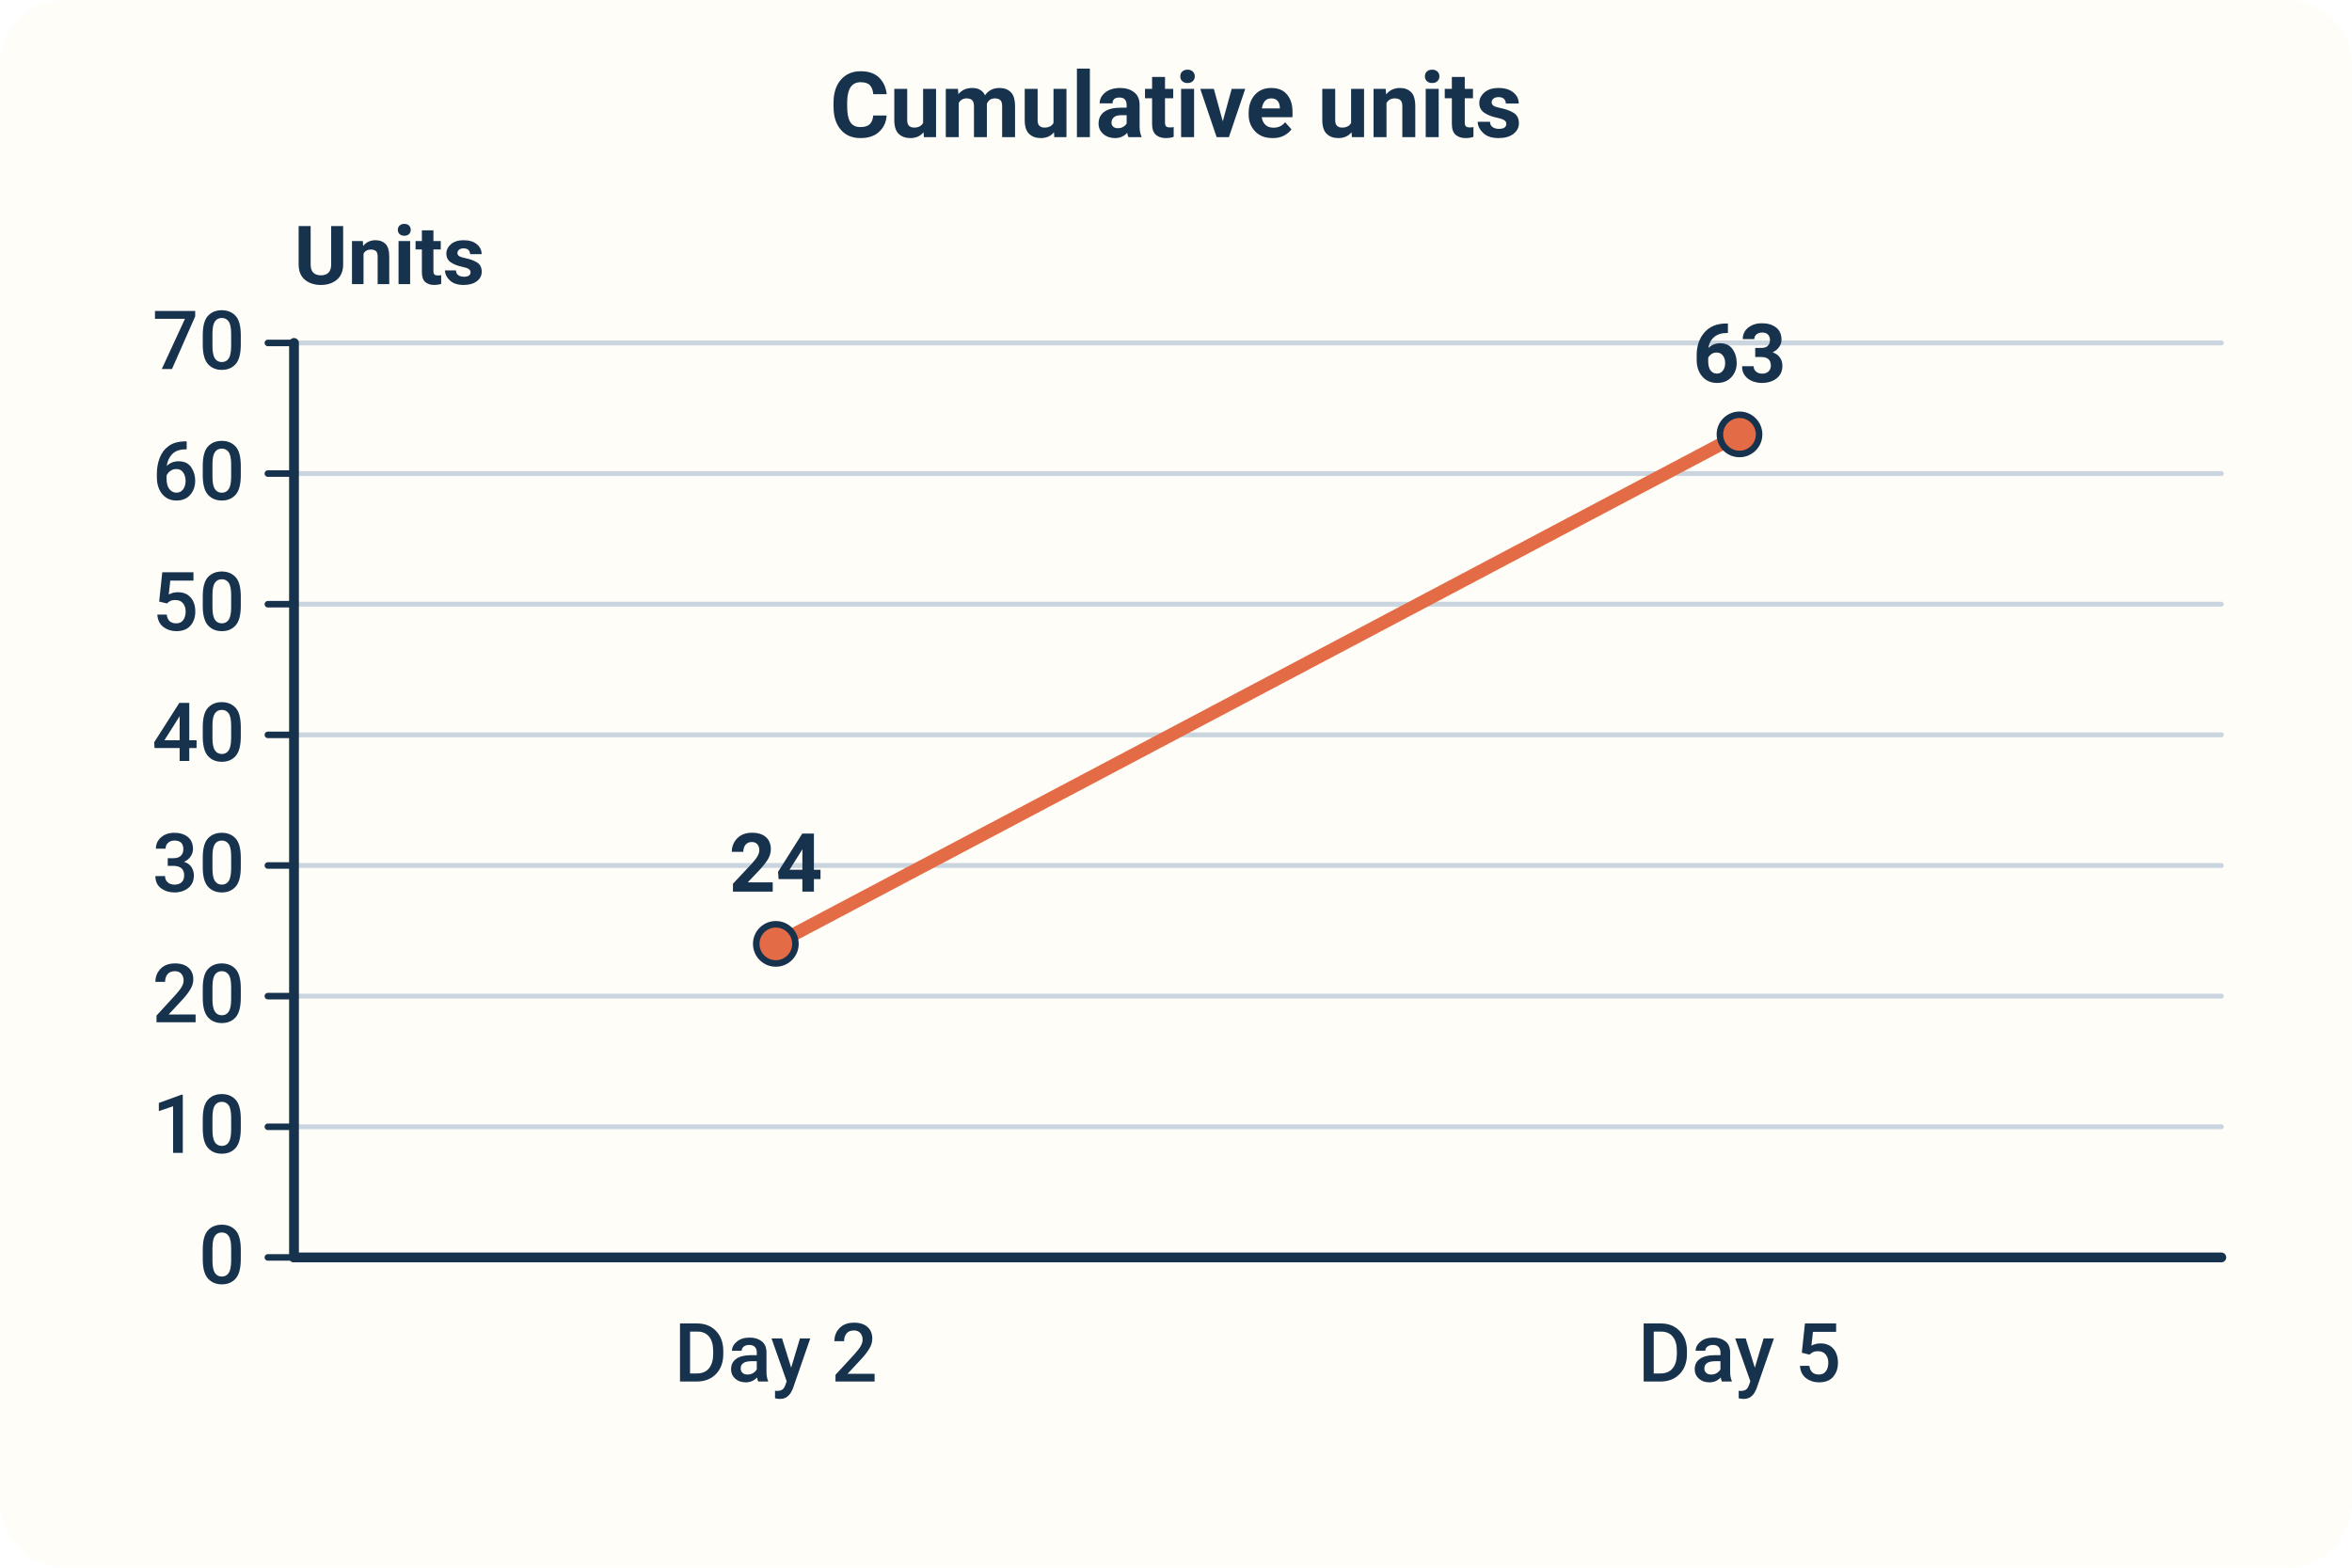
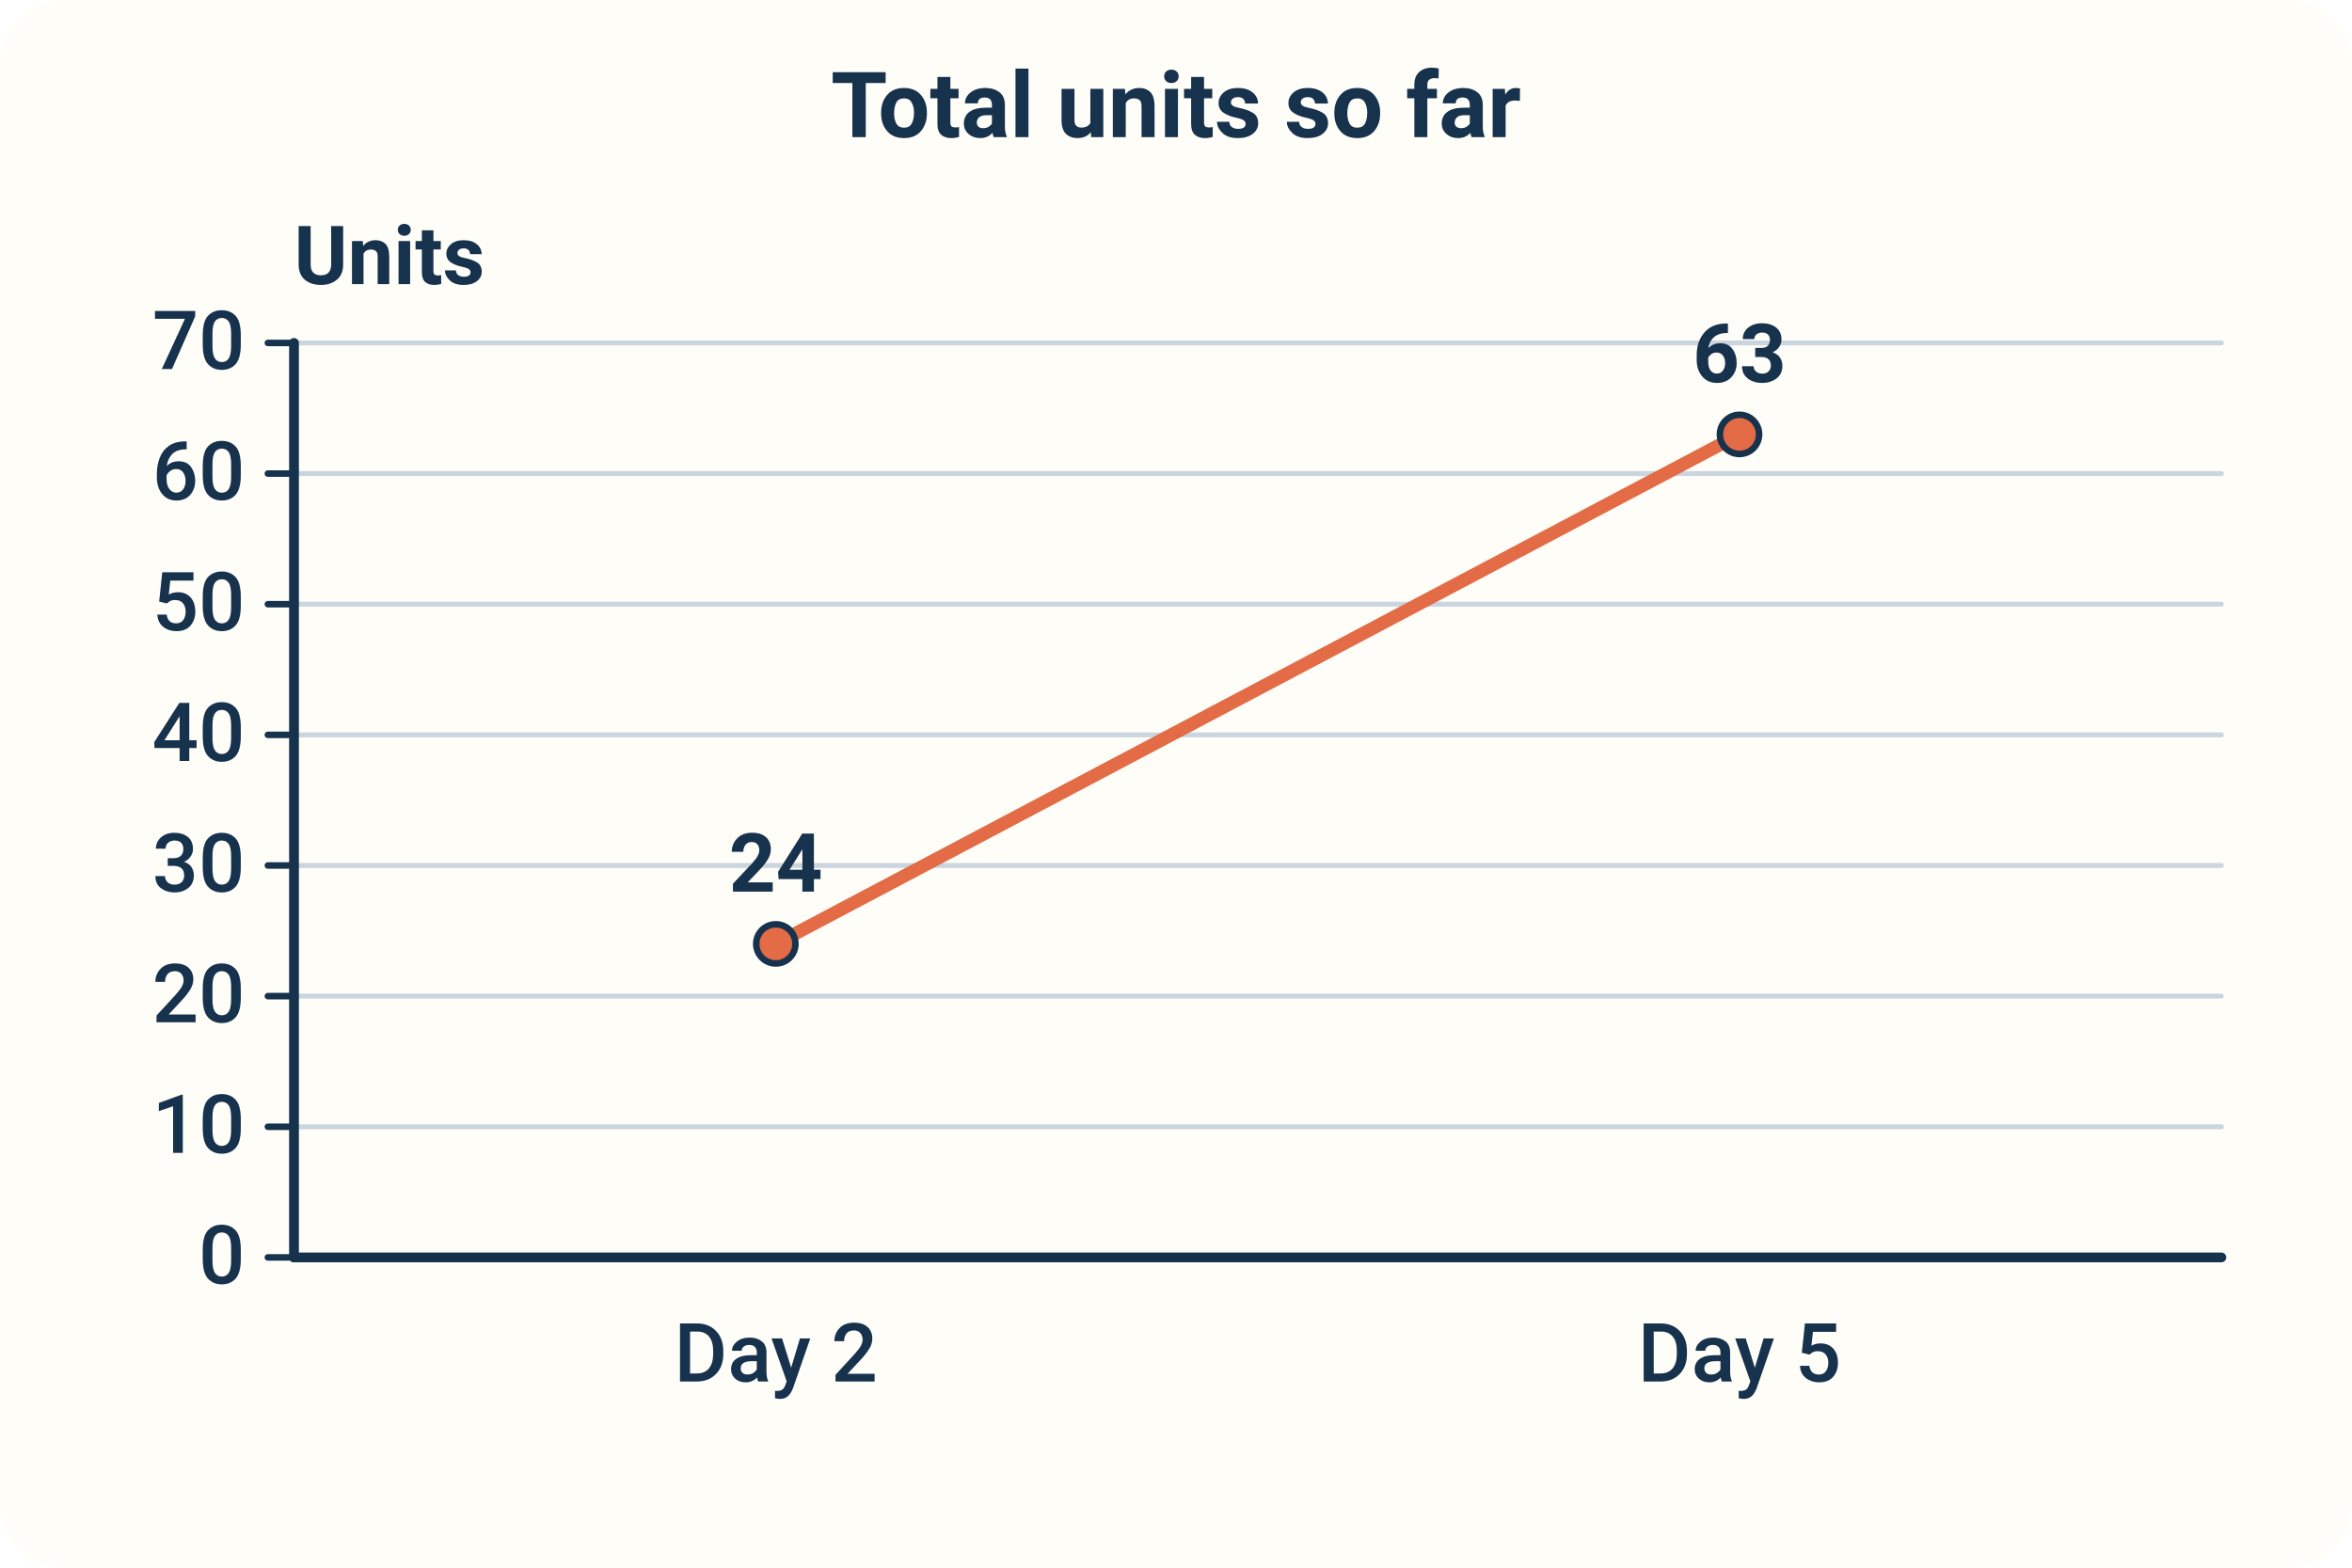
<svg xmlns="http://www.w3.org/2000/svg" width="720" height="480" viewBox="0 0 720 480" role="img" aria-labelledby="title desc" data-renderer="nextscholar-data-chart-svg-v1">
  <rect data-role="background" width="720" height="480" rx="20" fill="#fffdf8" />
  <g data-layer="figure" stroke-linecap="round" stroke-linejoin="round">
    <line x1="90" y1="385" x2="680" y2="385" stroke="#cad5df" stroke-width="1.5" />
    <line x1="82" y1="385" x2="90" y2="385" stroke="#17324d" stroke-width="2" />
    <g data-axis-tick="y:0" data-axis="y" data-value="0" data-position="385" data-label="0" />
    <line x1="90" y1="345" x2="680" y2="345" stroke="#cad5df" stroke-width="1.5" />
    <line x1="82" y1="345" x2="90" y2="345" stroke="#17324d" stroke-width="2" />
    <g data-axis-tick="y:10" data-axis="y" data-value="10" data-position="345" data-label="10" />
    <line x1="90" y1="305" x2="680" y2="305" stroke="#cad5df" stroke-width="1.5" />
    <line x1="82" y1="305" x2="90" y2="305" stroke="#17324d" stroke-width="2" />
    <g data-axis-tick="y:20" data-axis="y" data-value="20" data-position="305" data-label="20" />
    <line x1="90" y1="265" x2="680" y2="265" stroke="#cad5df" stroke-width="1.5" />
    <line x1="82" y1="265" x2="90" y2="265" stroke="#17324d" stroke-width="2" />
    <g data-axis-tick="y:30" data-axis="y" data-value="30" data-position="265" data-label="30" />
    <line x1="90" y1="225" x2="680" y2="225" stroke="#cad5df" stroke-width="1.5" />
    <line x1="82" y1="225" x2="90" y2="225" stroke="#17324d" stroke-width="2" />
    <g data-axis-tick="y:40" data-axis="y" data-value="40" data-position="225" data-label="40" />
    <line x1="90" y1="185" x2="680" y2="185" stroke="#cad5df" stroke-width="1.5" />
    <line x1="82" y1="185" x2="90" y2="185" stroke="#17324d" stroke-width="2" />
    <g data-axis-tick="y:50" data-axis="y" data-value="50" data-position="185" data-label="50" />
    <line x1="90" y1="145" x2="680" y2="145" stroke="#cad5df" stroke-width="1.5" />
    <line x1="82" y1="145" x2="90" y2="145" stroke="#17324d" stroke-width="2" />
    <g data-axis-tick="y:60" data-axis="y" data-value="60" data-position="145" data-label="60" />
    <line x1="90" y1="105" x2="680" y2="105" stroke="#cad5df" stroke-width="1.5" />
    <line x1="82" y1="105" x2="90" y2="105" stroke="#17324d" stroke-width="2" />
    <g data-axis-tick="y:70" data-axis="y" data-value="70" data-position="105" data-label="70" />
    <line x1="90" y1="105" x2="90" y2="385" stroke="#17324d" stroke-width="3" />
    <line x1="90" y1="385" x2="680" y2="385" stroke="#17324d" stroke-width="3" />
    <g data-axis-tick="x:Day 2" data-axis="x" data-value="Day 2" data-position="237.5" data-label="Day 2" />
    <g data-axis-tick="x:Day 5" data-axis="x" data-value="Day 5" data-position="532.5" data-label="Day 5" />
    <path d="M237.5 289 L532.5 133" fill="none" stroke="#e36b45" stroke-width="4" data-role="series" />
    <circle data-chart-mark="point-0" data-chart-kind="point" data-value="24" cx="237.5" cy="289" r="6" fill="#e36b45" stroke="#17324d" stroke-width="2" />
    <circle data-chart-mark="point-1" data-chart-kind="point" data-value="63" cx="532.5" cy="133" r="6" fill="#e36b45" stroke="#17324d" stroke-width="2" />
  </g>
  <g data-layer="labels" font-family="system-ui,-apple-system,Segoe UI,Roboto,sans-serif" stroke="none">
-     <text x="360" y="42" font-size="28" font-weight="600" text-anchor="middle" fill="#17324d">Cumulative units</text>
+     <text x="360" y="42" font-size="28" font-weight="600" text-anchor="middle" fill="#17324d">Total units so far</text>
    <text x="75" y="393" font-size="25" font-weight="500" text-anchor="end" fill="#17324d">0</text>
    <text x="75" y="353" font-size="25" font-weight="500" text-anchor="end" fill="#17324d">10</text>
    <text x="75" y="313" font-size="25" font-weight="500" text-anchor="end" fill="#17324d">20</text>
    <text x="75" y="273" font-size="25" font-weight="500" text-anchor="end" fill="#17324d">30</text>
    <text x="75" y="233" font-size="25" font-weight="500" text-anchor="end" fill="#17324d">40</text>
    <text x="75" y="193" font-size="25" font-weight="500" text-anchor="end" fill="#17324d">50</text>
    <text x="75" y="153" font-size="25" font-weight="500" text-anchor="end" fill="#17324d">60</text>
    <text x="75" y="113" font-size="25" font-weight="500" text-anchor="end" fill="#17324d">70</text>
    <text x="90" y="87" font-size="25" font-weight="600" text-anchor="start" fill="#17324d">Units</text>
    <text x="237.5" y="423" font-size="25" font-weight="500" text-anchor="middle" fill="#17324d">Day 2</text>
    <text x="532.5" y="423" font-size="25" font-weight="500" text-anchor="middle" fill="#17324d">Day 5</text>
    <text x="237.5" y="273" font-size="25" font-weight="600" text-anchor="middle" fill="#17324d">24</text>
    <text x="532.5" y="117" font-size="25" font-weight="600" text-anchor="middle" fill="#17324d">63</text>
  </g>
</svg>
